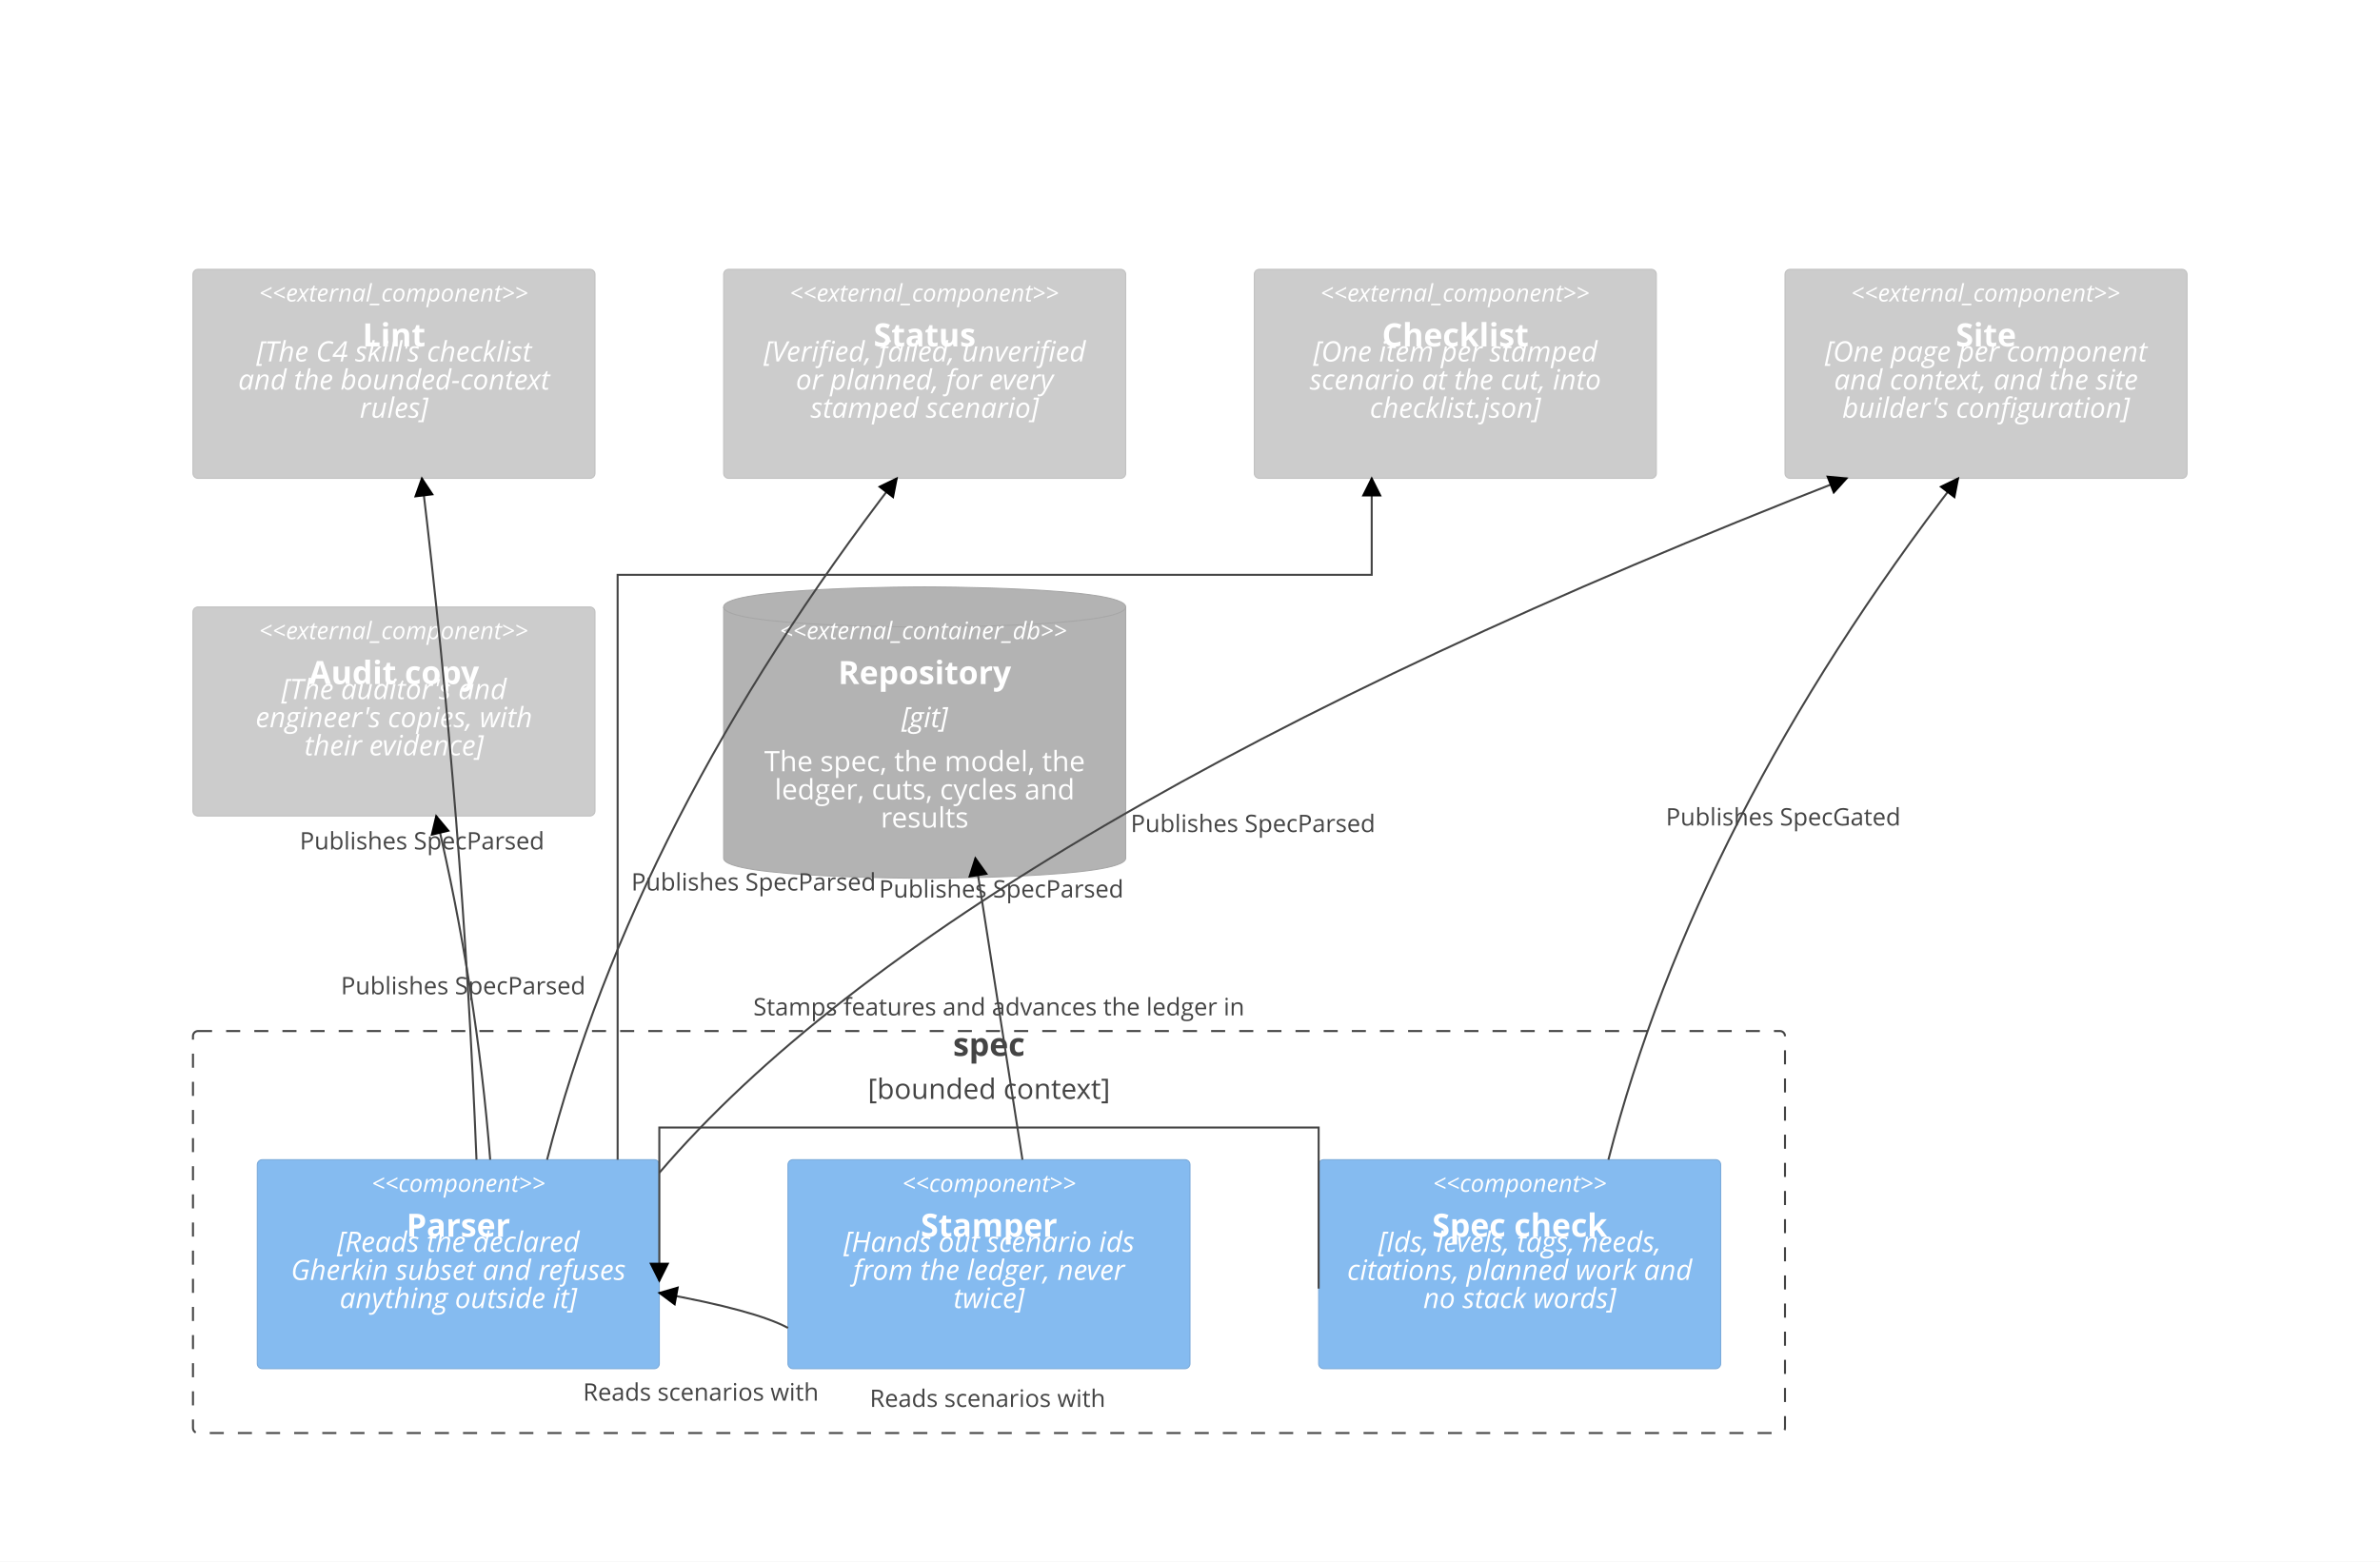
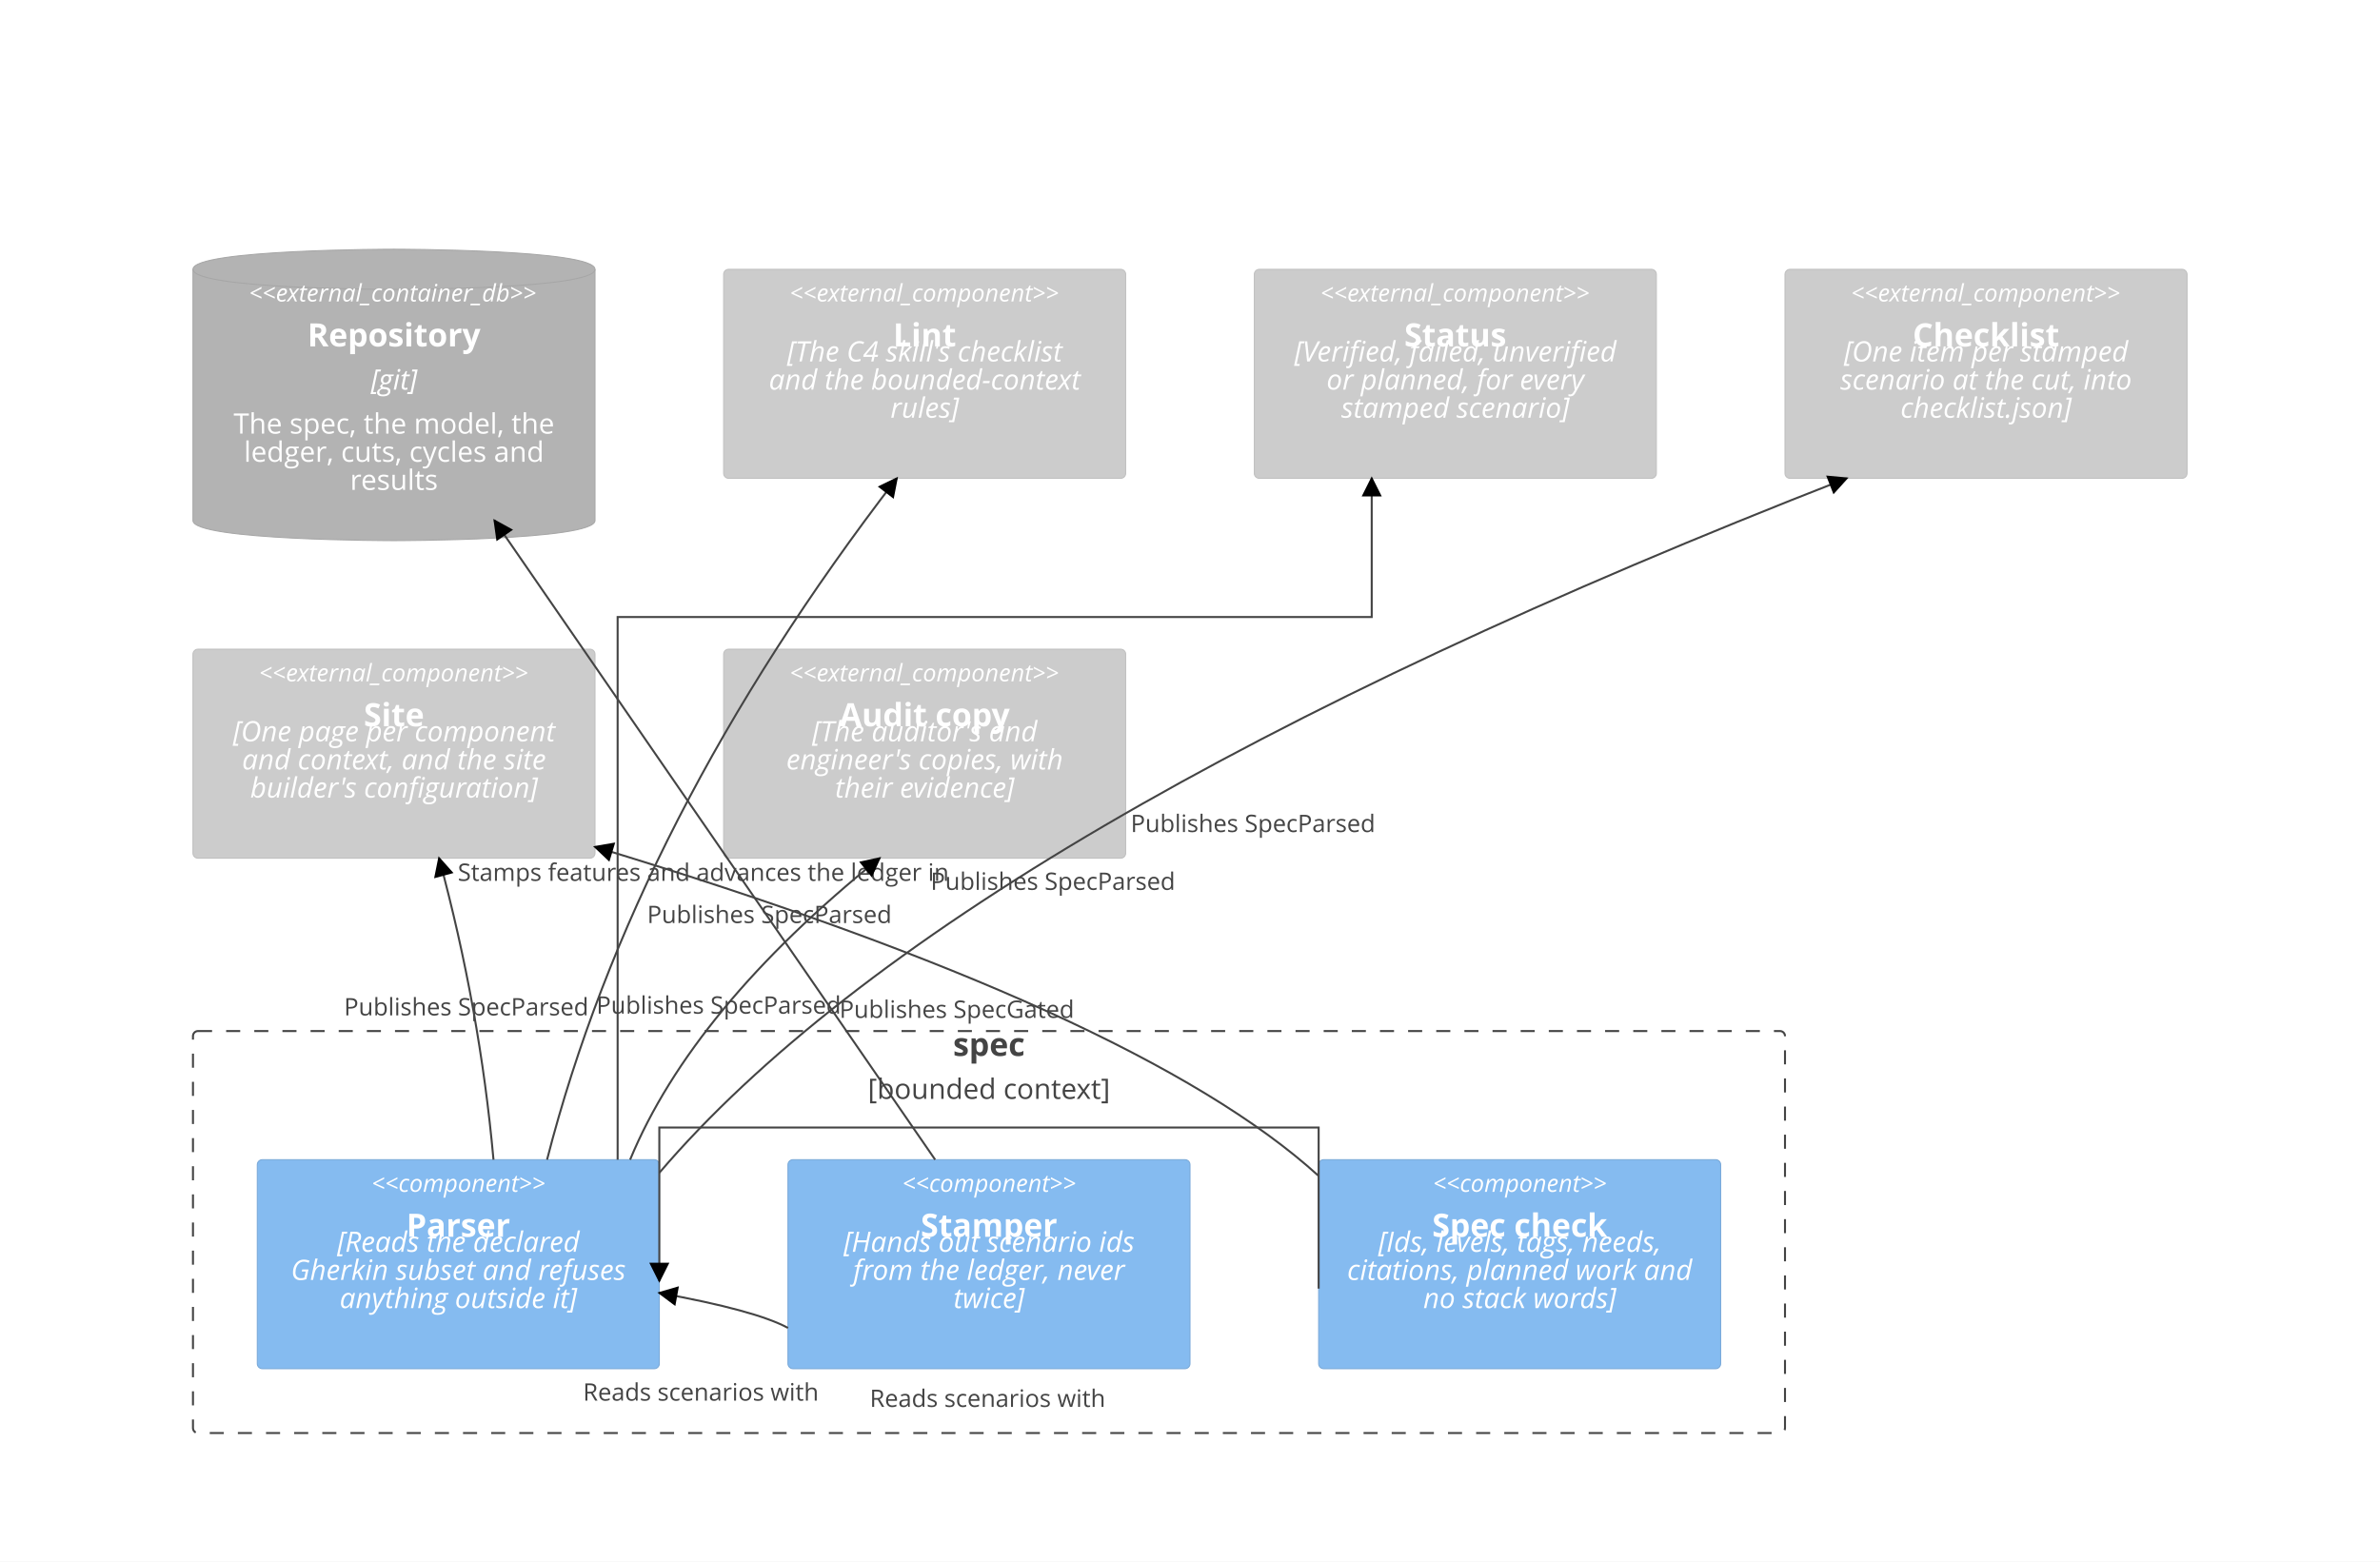
<svg xmlns="http://www.w3.org/2000/svg" width="100%" viewBox="0 -8 1184 777" style="max-width: 1184.000px;">
  <rect x="0" y="-8" width="1184" height="777" fill="#FFFFFF" />
  <defs>
    <symbol id="computer" width="24" height="24">
      <path transform="scale(.5)" d="M2 2v13h20v-13h-20zm18 11h-16v-9h16v9zm-10.228 6l.466-1h3.524l.467 1h-4.457zm14.228 3h-24l2-6h2.104l-1.33 4h18.45l-1.297-4h2.073l2 6zm-5-10h-14v-7h14v7z" />
    </symbol>
  </defs>
  <defs>
    <symbol id="database" fill-rule="evenodd" clip-rule="evenodd">
      <path transform="scale(.5)" d="M12.258.001l.256.004.255.005.253.008.251.01.249.012.247.015.246.016.242.019.241.02.239.023.236.024.233.027.231.028.229.031.225.032.223.034.22.036.217.038.214.04.211.041.208.043.205.045.201.046.198.048.194.05.191.051.187.053.183.054.18.056.175.057.172.059.168.06.163.061.16.063.155.064.15.066.074.033.073.033.071.034.07.034.069.035.068.035.067.035.066.035.064.036.064.036.062.036.06.036.06.037.058.037.058.037.055.038.055.038.053.038.052.038.051.039.05.039.048.039.047.039.045.04.044.04.043.04.041.04.04.041.039.041.037.041.036.041.034.041.033.042.032.042.03.042.029.042.027.042.026.043.024.043.023.043.021.043.02.043.018.044.017.043.015.044.013.044.012.044.011.045.009.044.007.045.006.045.004.045.002.045.001.045v17l-.001.045-.002.045-.004.045-.006.045-.007.045-.009.044-.011.045-.012.044-.013.044-.015.044-.017.043-.018.044-.02.043-.021.043-.023.043-.024.043-.026.043-.027.042-.029.042-.03.042-.032.042-.033.042-.034.041-.036.041-.037.041-.039.041-.04.041-.041.04-.043.04-.044.04-.045.04-.047.039-.048.039-.05.039-.051.039-.052.038-.053.038-.055.038-.055.038-.058.037-.058.037-.06.037-.06.036-.062.036-.064.036-.064.036-.066.035-.067.035-.068.035-.069.035-.07.034-.071.034-.073.033-.074.033-.15.066-.155.064-.16.063-.163.061-.168.06-.172.059-.175.057-.18.056-.183.054-.187.053-.191.051-.194.05-.198.048-.201.046-.205.045-.208.043-.211.041-.214.04-.217.038-.22.036-.223.034-.225.032-.229.031-.231.028-.233.027-.236.024-.239.023-.241.02-.242.019-.246.016-.247.015-.249.012-.251.01-.253.008-.255.005-.256.004-.258.001-.258-.001-.256-.004-.255-.005-.253-.008-.251-.01-.249-.012-.247-.015-.245-.016-.243-.019-.241-.02-.238-.023-.236-.024-.234-.027-.231-.028-.228-.031-.226-.032-.223-.034-.22-.036-.217-.038-.214-.04-.211-.041-.208-.043-.204-.045-.201-.046-.198-.048-.195-.05-.19-.051-.187-.053-.184-.054-.179-.056-.176-.057-.172-.059-.167-.06-.164-.061-.159-.063-.155-.064-.151-.066-.074-.033-.072-.033-.072-.034-.07-.034-.069-.035-.068-.035-.067-.035-.066-.035-.064-.036-.063-.036-.062-.036-.061-.036-.06-.037-.058-.037-.057-.037-.056-.038-.055-.038-.053-.038-.052-.038-.051-.039-.049-.039-.049-.039-.046-.039-.046-.04-.044-.04-.043-.04-.041-.04-.04-.041-.039-.041-.037-.041-.036-.041-.034-.041-.033-.042-.032-.042-.03-.042-.029-.042-.027-.042-.026-.043-.024-.043-.023-.043-.021-.043-.02-.043-.018-.044-.017-.043-.015-.044-.013-.044-.012-.044-.011-.045-.009-.044-.007-.045-.006-.045-.004-.045-.002-.045-.001-.045v-17l.001-.045.002-.045.004-.045.006-.045.007-.045.009-.044.011-.045.012-.044.013-.044.015-.044.017-.043.018-.044.02-.043.021-.043.023-.043.024-.043.026-.043.027-.042.029-.042.03-.042.032-.042.033-.042.034-.041.036-.041.037-.041.039-.041.04-.041.041-.04.043-.04.044-.04.046-.04.046-.039.049-.039.049-.039.051-.039.052-.038.053-.038.055-.038.056-.038.057-.037.058-.037.06-.037.061-.036.062-.036.063-.036.064-.036.066-.035.067-.035.068-.035.069-.035.07-.034.072-.034.072-.033.074-.033.151-.066.155-.064.159-.063.164-.061.167-.06.172-.059.176-.057.179-.056.184-.054.187-.053.19-.051.195-.05.198-.048.201-.046.204-.045.208-.043.211-.041.214-.04.217-.038.22-.036.223-.034.226-.032.228-.031.231-.028.234-.027.236-.024.238-.023.241-.02.243-.019.245-.016.247-.015.249-.012.251-.01.253-.008.255-.005.256-.004.258-.001.258.001z" />
    </symbol>
  </defs>
  <defs>
    <symbol id="clock" width="24" height="24">
      <path transform="scale(.5)" d="M12 2c5.514 0 10 4.486 10 10s-4.486 10-10 10-10-4.486-10-10 4.486-10 10-10zm0-2c-6.627 0-12 5.373-12 12s5.373 12 12 12 12-5.373 12-12-5.373-12-12-12zm5.848 12.459c.202.038.202.333.001.372-1.907.361-6.045 1.111-6.547 1.111-.719 0-1.301-.582-1.301-1.301 0-.512.77-5.447 1.125-7.445.034-.192.312-.181.343.014l.985 6.238 5.394 1.011z" />
    </symbol>
  </defs>
  <g class="person-man">
-     <rect x="96" y="126" fill="#CCCCCC" stroke="#BFBFBF" width="200" height="104" rx="2.5" ry="2.5" stroke-width="0.5" />
-     <text fill="#FFFFFF" font-family="Open Sans,sans-serif" font-size="12" font-style="italic" lengthAdjust="spacing" textLength="133" x="129" y="142">&lt;&lt;external_component&gt;&gt;</text>
+     <path fill="#B3B3B3" stroke-width="0.5" stroke="#A6A6A6" d="M96,126c0,-10 100,-10 100,-10c0,0 100,0 100,10l0,125c0,10 -100,10 -100,10c0,0 -100,0 -100,-10l0,-125" />
+     <path fill="none" stroke-width="0.5" stroke="#A6A6A6" d="M96,126c0,10 100,10 100,10c0,0 100,0 100,-10" />
+     <text fill="#FFFFFF" font-family="Open Sans,sans-serif" font-size="12" font-style="italic" lengthAdjust="spacing" textLength="143" x="124" y="142">&lt;&lt;external_container_db&gt;&gt;</text>
    <text x="196.00" y="160.00" dominant-baseline="middle" fill="#FFFFFF" style="text-anchor: middle; font-size: 16px; font-weight: bold; font-family: Open Sans,sans-serif">
-       <tspan dy="0.00" alignment-baseline="mathematical">Lint</tspan>
+       <tspan dy="0.00" alignment-baseline="mathematical">Repository</tspan>
    </text>
    <text x="196.00" y="182.00" dominant-baseline="middle" fill="#FFFFFF" style="text-anchor: middle; font-size: 14px; font-weight: normal; font-family: Open Sans,sans-serif" font-style="italic">
-       <tspan dy="-14.00" alignment-baseline="mathematical">[The C4 skill's checklist</tspan>
-     </text>
-     <text x="196.00" y="182.00" dominant-baseline="middle" fill="#FFFFFF" style="text-anchor: middle; font-size: 14px; font-weight: normal; font-family: Open Sans,sans-serif" font-style="italic">
-       <tspan dy="0.00" alignment-baseline="mathematical">and the bounded-context</tspan>
-     </text>
-     <text x="196.00" y="182.00" dominant-baseline="middle" fill="#FFFFFF" style="text-anchor: middle; font-size: 14px; font-weight: normal; font-family: Open Sans,sans-serif" font-style="italic">
-       <tspan dy="14.00" alignment-baseline="mathematical">rules]</tspan>
+       <tspan dy="0.00" alignment-baseline="mathematical">[git]</tspan>
+     </text>
+     <text x="196.00" y="218.00" dominant-baseline="middle" fill="#FFFFFF" style="text-anchor: middle; font-size: 14px; font-weight: normal; font-family: Open Sans,sans-serif">
+       <tspan dy="-14.00" alignment-baseline="mathematical">The spec, the model, the</tspan>
+     </text>
+     <text x="196.00" y="218.00" dominant-baseline="middle" fill="#FFFFFF" style="text-anchor: middle; font-size: 14px; font-weight: normal; font-family: Open Sans,sans-serif">
+       <tspan dy="0.00" alignment-baseline="mathematical">ledger, cuts, cycles and</tspan>
+     </text>
+     <text x="196.00" y="218.00" dominant-baseline="middle" fill="#FFFFFF" style="text-anchor: middle; font-size: 14px; font-weight: normal; font-family: Open Sans,sans-serif">
+       <tspan dy="14.00" alignment-baseline="mathematical">results</tspan>
    </text>
  </g>
  <g class="person-man">
    <rect x="360" y="126" fill="#CCCCCC" stroke="#BFBFBF" width="200" height="104" rx="2.5" ry="2.5" stroke-width="0.5" />
    <text fill="#FFFFFF" font-family="Open Sans,sans-serif" font-size="12" font-style="italic" lengthAdjust="spacing" textLength="133" x="393" y="142">&lt;&lt;external_component&gt;&gt;</text>
    <text x="460.00" y="160.00" dominant-baseline="middle" fill="#FFFFFF" style="text-anchor: middle; font-size: 16px; font-weight: bold; font-family: Open Sans,sans-serif">
-       <tspan dy="0.00" alignment-baseline="mathematical">Status</tspan>
+       <tspan dy="0.00" alignment-baseline="mathematical">Lint</tspan>
    </text>
    <text x="460.00" y="182.00" dominant-baseline="middle" fill="#FFFFFF" style="text-anchor: middle; font-size: 14px; font-weight: normal; font-family: Open Sans,sans-serif" font-style="italic">
-       <tspan dy="-14.00" alignment-baseline="mathematical">[Verified, failed, unverified</tspan>
+       <tspan dy="-14.00" alignment-baseline="mathematical">[The C4 skill's checklist</tspan>
    </text>
    <text x="460.00" y="182.00" dominant-baseline="middle" fill="#FFFFFF" style="text-anchor: middle; font-size: 14px; font-weight: normal; font-family: Open Sans,sans-serif" font-style="italic">
-       <tspan dy="0.00" alignment-baseline="mathematical">or planned, for every</tspan>
+       <tspan dy="0.00" alignment-baseline="mathematical">and the bounded-context</tspan>
    </text>
    <text x="460.00" y="182.00" dominant-baseline="middle" fill="#FFFFFF" style="text-anchor: middle; font-size: 14px; font-weight: normal; font-family: Open Sans,sans-serif" font-style="italic">
-       <tspan dy="14.00" alignment-baseline="mathematical">stamped scenario]</tspan>
+       <tspan dy="14.00" alignment-baseline="mathematical">rules]</tspan>
    </text>
  </g>
  <g class="person-man">
    <rect x="624" y="126" fill="#CCCCCC" stroke="#BFBFBF" width="200" height="104" rx="2.5" ry="2.5" stroke-width="0.5" />
    <text fill="#FFFFFF" font-family="Open Sans,sans-serif" font-size="12" font-style="italic" lengthAdjust="spacing" textLength="133" x="657" y="142">&lt;&lt;external_component&gt;&gt;</text>
    <text x="724.00" y="160.00" dominant-baseline="middle" fill="#FFFFFF" style="text-anchor: middle; font-size: 16px; font-weight: bold; font-family: Open Sans,sans-serif">
-       <tspan dy="0.00" alignment-baseline="mathematical">Checklist</tspan>
+       <tspan dy="0.00" alignment-baseline="mathematical">Status</tspan>
    </text>
    <text x="724.00" y="182.00" dominant-baseline="middle" fill="#FFFFFF" style="text-anchor: middle; font-size: 14px; font-weight: normal; font-family: Open Sans,sans-serif" font-style="italic">
-       <tspan dy="-14.00" alignment-baseline="mathematical">[One item per stamped</tspan>
+       <tspan dy="-14.00" alignment-baseline="mathematical">[Verified, failed, unverified</tspan>
    </text>
    <text x="724.00" y="182.00" dominant-baseline="middle" fill="#FFFFFF" style="text-anchor: middle; font-size: 14px; font-weight: normal; font-family: Open Sans,sans-serif" font-style="italic">
-       <tspan dy="0.00" alignment-baseline="mathematical">scenario at the cut, into</tspan>
+       <tspan dy="0.00" alignment-baseline="mathematical">or planned, for every</tspan>
    </text>
    <text x="724.00" y="182.00" dominant-baseline="middle" fill="#FFFFFF" style="text-anchor: middle; font-size: 14px; font-weight: normal; font-family: Open Sans,sans-serif" font-style="italic">
-       <tspan dy="14.00" alignment-baseline="mathematical">checklist.json]</tspan>
+       <tspan dy="14.00" alignment-baseline="mathematical">stamped scenario]</tspan>
    </text>
  </g>
  <g class="person-man">
    <rect x="888" y="126" fill="#CCCCCC" stroke="#BFBFBF" width="200" height="104" rx="2.5" ry="2.5" stroke-width="0.5" />
    <text fill="#FFFFFF" font-family="Open Sans,sans-serif" font-size="12" font-style="italic" lengthAdjust="spacing" textLength="133" x="921" y="142">&lt;&lt;external_component&gt;&gt;</text>
    <text x="988.00" y="160.00" dominant-baseline="middle" fill="#FFFFFF" style="text-anchor: middle; font-size: 16px; font-weight: bold; font-family: Open Sans,sans-serif">
+       <tspan dy="0.00" alignment-baseline="mathematical">Checklist</tspan>
+     </text>
+     <text x="988.00" y="182.00" dominant-baseline="middle" fill="#FFFFFF" style="text-anchor: middle; font-size: 14px; font-weight: normal; font-family: Open Sans,sans-serif" font-style="italic">
+       <tspan dy="-14.00" alignment-baseline="mathematical">[One item per stamped</tspan>
+     </text>
+     <text x="988.00" y="182.00" dominant-baseline="middle" fill="#FFFFFF" style="text-anchor: middle; font-size: 14px; font-weight: normal; font-family: Open Sans,sans-serif" font-style="italic">
+       <tspan dy="0.00" alignment-baseline="mathematical">scenario at the cut, into</tspan>
+     </text>
+     <text x="988.00" y="182.00" dominant-baseline="middle" fill="#FFFFFF" style="text-anchor: middle; font-size: 14px; font-weight: normal; font-family: Open Sans,sans-serif" font-style="italic">
+       <tspan dy="14.00" alignment-baseline="mathematical">checklist.json]</tspan>
+     </text>
+   </g>
+   <g class="person-man">
+     <rect x="96" y="315" fill="#CCCCCC" stroke="#BFBFBF" width="200" height="104" rx="2.5" ry="2.5" stroke-width="0.5" />
+     <text fill="#FFFFFF" font-family="Open Sans,sans-serif" font-size="12" font-style="italic" lengthAdjust="spacing" textLength="133" x="129" y="331">&lt;&lt;external_component&gt;&gt;</text>
+     <text x="196.00" y="349.00" dominant-baseline="middle" fill="#FFFFFF" style="text-anchor: middle; font-size: 16px; font-weight: bold; font-family: Open Sans,sans-serif">
      <tspan dy="0.00" alignment-baseline="mathematical">Site</tspan>
    </text>
-     <text x="988.00" y="182.00" dominant-baseline="middle" fill="#FFFFFF" style="text-anchor: middle; font-size: 14px; font-weight: normal; font-family: Open Sans,sans-serif" font-style="italic">
+     <text x="196.00" y="371.00" dominant-baseline="middle" fill="#FFFFFF" style="text-anchor: middle; font-size: 14px; font-weight: normal; font-family: Open Sans,sans-serif" font-style="italic">
      <tspan dy="-14.00" alignment-baseline="mathematical">[One page per component</tspan>
    </text>
-     <text x="988.00" y="182.00" dominant-baseline="middle" fill="#FFFFFF" style="text-anchor: middle; font-size: 14px; font-weight: normal; font-family: Open Sans,sans-serif" font-style="italic">
+     <text x="196.00" y="371.00" dominant-baseline="middle" fill="#FFFFFF" style="text-anchor: middle; font-size: 14px; font-weight: normal; font-family: Open Sans,sans-serif" font-style="italic">
      <tspan dy="0.00" alignment-baseline="mathematical">and context, and the site</tspan>
    </text>
-     <text x="988.00" y="182.00" dominant-baseline="middle" fill="#FFFFFF" style="text-anchor: middle; font-size: 14px; font-weight: normal; font-family: Open Sans,sans-serif" font-style="italic">
+     <text x="196.00" y="371.00" dominant-baseline="middle" fill="#FFFFFF" style="text-anchor: middle; font-size: 14px; font-weight: normal; font-family: Open Sans,sans-serif" font-style="italic">
      <tspan dy="14.00" alignment-baseline="mathematical">builder's configuration]</tspan>
    </text>
  </g>
  <g class="person-man">
-     <rect x="96" y="294" fill="#CCCCCC" stroke="#BFBFBF" width="200" height="104" rx="2.5" ry="2.5" stroke-width="0.5" />
-     <text fill="#FFFFFF" font-family="Open Sans,sans-serif" font-size="12" font-style="italic" lengthAdjust="spacing" textLength="133" x="129" y="310">&lt;&lt;external_component&gt;&gt;</text>
-     <text x="196.00" y="328.00" dominant-baseline="middle" fill="#FFFFFF" style="text-anchor: middle; font-size: 16px; font-weight: bold; font-family: Open Sans,sans-serif">
+     <rect x="360" y="315" fill="#CCCCCC" stroke="#BFBFBF" width="200" height="104" rx="2.5" ry="2.5" stroke-width="0.5" />
+     <text fill="#FFFFFF" font-family="Open Sans,sans-serif" font-size="12" font-style="italic" lengthAdjust="spacing" textLength="133" x="393" y="331">&lt;&lt;external_component&gt;&gt;</text>
+     <text x="460.00" y="349.00" dominant-baseline="middle" fill="#FFFFFF" style="text-anchor: middle; font-size: 16px; font-weight: bold; font-family: Open Sans,sans-serif">
      <tspan dy="0.00" alignment-baseline="mathematical">Audit copy</tspan>
    </text>
-     <text x="196.00" y="350.00" dominant-baseline="middle" fill="#FFFFFF" style="text-anchor: middle; font-size: 14px; font-weight: normal; font-family: Open Sans,sans-serif" font-style="italic">
+     <text x="460.00" y="371.00" dominant-baseline="middle" fill="#FFFFFF" style="text-anchor: middle; font-size: 14px; font-weight: normal; font-family: Open Sans,sans-serif" font-style="italic">
      <tspan dy="-14.00" alignment-baseline="mathematical">[The auditor's and</tspan>
    </text>
-     <text x="196.00" y="350.00" dominant-baseline="middle" fill="#FFFFFF" style="text-anchor: middle; font-size: 14px; font-weight: normal; font-family: Open Sans,sans-serif" font-style="italic">
+     <text x="460.00" y="371.00" dominant-baseline="middle" fill="#FFFFFF" style="text-anchor: middle; font-size: 14px; font-weight: normal; font-family: Open Sans,sans-serif" font-style="italic">
      <tspan dy="0.00" alignment-baseline="mathematical">engineer's copies, with</tspan>
    </text>
-     <text x="196.00" y="350.00" dominant-baseline="middle" fill="#FFFFFF" style="text-anchor: middle; font-size: 14px; font-weight: normal; font-family: Open Sans,sans-serif" font-style="italic">
+     <text x="460.00" y="371.00" dominant-baseline="middle" fill="#FFFFFF" style="text-anchor: middle; font-size: 14px; font-weight: normal; font-family: Open Sans,sans-serif" font-style="italic">
      <tspan dy="14.00" alignment-baseline="mathematical">their evidence]</tspan>
-     </text>
-   </g>
-   <g class="person-man">
-     <path fill="#B3B3B3" stroke-width="0.5" stroke="#A6A6A6" d="M360,294c0,-10 100,-10 100,-10c0,0 100,0 100,10l0,125c0,10 -100,10 -100,10c0,0 -100,0 -100,-10l0,-125" />
-     <path fill="none" stroke-width="0.5" stroke="#A6A6A6" d="M360,294c0,10 100,10 100,10c0,0 100,0 100,-10" />
-     <text fill="#FFFFFF" font-family="Open Sans,sans-serif" font-size="12" font-style="italic" lengthAdjust="spacing" textLength="143" x="388" y="310">&lt;&lt;external_container_db&gt;&gt;</text>
-     <text x="460.00" y="328.00" dominant-baseline="middle" fill="#FFFFFF" style="text-anchor: middle; font-size: 16px; font-weight: bold; font-family: Open Sans,sans-serif">
-       <tspan dy="0.00" alignment-baseline="mathematical">Repository</tspan>
-     </text>
-     <text x="460.00" y="350.00" dominant-baseline="middle" fill="#FFFFFF" style="text-anchor: middle; font-size: 14px; font-weight: normal; font-family: Open Sans,sans-serif" font-style="italic">
-       <tspan dy="0.00" alignment-baseline="mathematical">[git]</tspan>
-     </text>
-     <text x="460.00" y="386.00" dominant-baseline="middle" fill="#FFFFFF" style="text-anchor: middle; font-size: 14px; font-weight: normal; font-family: Open Sans,sans-serif">
-       <tspan dy="-14.00" alignment-baseline="mathematical">The spec, the model, the</tspan>
-     </text>
-     <text x="460.00" y="386.00" dominant-baseline="middle" fill="#FFFFFF" style="text-anchor: middle; font-size: 14px; font-weight: normal; font-family: Open Sans,sans-serif">
-       <tspan dy="0.00" alignment-baseline="mathematical">ledger, cuts, cycles and</tspan>
-     </text>
-     <text x="460.00" y="386.00" dominant-baseline="middle" fill="#FFFFFF" style="text-anchor: middle; font-size: 14px; font-weight: normal; font-family: Open Sans,sans-serif">
-       <tspan dy="14.00" alignment-baseline="mathematical">results</tspan>
    </text>
  </g>
  <g class="person-man">
    <rect x="128" y="569" fill="#85BBF0" stroke="#78A8D8" width="200" height="104" rx="2.5" ry="2.5" stroke-width="0.5" />
    <text fill="#FFFFFF" font-family="Open Sans,sans-serif" font-size="12" font-style="italic" lengthAdjust="spacing" textLength="86" x="185" y="585">&lt;&lt;component&gt;&gt;</text>
    <text x="228.00" y="603.00" dominant-baseline="middle" fill="#FFFFFF" style="text-anchor: middle; font-size: 16px; font-weight: bold; font-family: Open Sans,sans-serif">
      <tspan dy="0.00" alignment-baseline="mathematical">Parser</tspan>
    </text>
    <text x="228.00" y="625.00" dominant-baseline="middle" fill="#FFFFFF" style="text-anchor: middle; font-size: 14px; font-weight: normal; font-family: Open Sans,sans-serif" font-style="italic">
      <tspan dy="-14.00" alignment-baseline="mathematical">[Reads the declared</tspan>
    </text>
    <text x="228.00" y="625.00" dominant-baseline="middle" fill="#FFFFFF" style="text-anchor: middle; font-size: 14px; font-weight: normal; font-family: Open Sans,sans-serif" font-style="italic">
      <tspan dy="0.00" alignment-baseline="mathematical">Gherkin subset and refuses</tspan>
    </text>
    <text x="228.00" y="625.00" dominant-baseline="middle" fill="#FFFFFF" style="text-anchor: middle; font-size: 14px; font-weight: normal; font-family: Open Sans,sans-serif" font-style="italic">
      <tspan dy="14.00" alignment-baseline="mathematical">anything outside it]</tspan>
    </text>
  </g>
  <g class="person-man">
    <rect x="392" y="569" fill="#85BBF0" stroke="#78A8D8" width="200" height="104" rx="2.5" ry="2.5" stroke-width="0.5" />
    <text fill="#FFFFFF" font-family="Open Sans,sans-serif" font-size="12" font-style="italic" lengthAdjust="spacing" textLength="86" x="449" y="585">&lt;&lt;component&gt;&gt;</text>
    <text x="492.00" y="603.00" dominant-baseline="middle" fill="#FFFFFF" style="text-anchor: middle; font-size: 16px; font-weight: bold; font-family: Open Sans,sans-serif">
      <tspan dy="0.00" alignment-baseline="mathematical">Stamper</tspan>
    </text>
    <text x="492.00" y="625.00" dominant-baseline="middle" fill="#FFFFFF" style="text-anchor: middle; font-size: 14px; font-weight: normal; font-family: Open Sans,sans-serif" font-style="italic">
      <tspan dy="-14.00" alignment-baseline="mathematical">[Hands out scenario ids</tspan>
    </text>
    <text x="492.00" y="625.00" dominant-baseline="middle" fill="#FFFFFF" style="text-anchor: middle; font-size: 14px; font-weight: normal; font-family: Open Sans,sans-serif" font-style="italic">
      <tspan dy="0.00" alignment-baseline="mathematical">from the ledger, never</tspan>
    </text>
    <text x="492.00" y="625.00" dominant-baseline="middle" fill="#FFFFFF" style="text-anchor: middle; font-size: 14px; font-weight: normal; font-family: Open Sans,sans-serif" font-style="italic">
      <tspan dy="14.00" alignment-baseline="mathematical">twice]</tspan>
    </text>
  </g>
  <g class="person-man">
    <rect x="656" y="569" fill="#85BBF0" stroke="#78A8D8" width="200" height="104" rx="2.5" ry="2.5" stroke-width="0.5" />
    <text fill="#FFFFFF" font-family="Open Sans,sans-serif" font-size="12" font-style="italic" lengthAdjust="spacing" textLength="86" x="713" y="585">&lt;&lt;component&gt;&gt;</text>
    <text x="756.00" y="603.00" dominant-baseline="middle" fill="#FFFFFF" style="text-anchor: middle; font-size: 16px; font-weight: bold; font-family: Open Sans,sans-serif">
      <tspan dy="0.00" alignment-baseline="mathematical">Spec check</tspan>
    </text>
    <text x="756.00" y="625.00" dominant-baseline="middle" fill="#FFFFFF" style="text-anchor: middle; font-size: 14px; font-weight: normal; font-family: Open Sans,sans-serif" font-style="italic">
      <tspan dy="-14.00" alignment-baseline="mathematical">[Ids, levels, tags, needs,</tspan>
    </text>
    <text x="756.00" y="625.00" dominant-baseline="middle" fill="#FFFFFF" style="text-anchor: middle; font-size: 14px; font-weight: normal; font-family: Open Sans,sans-serif" font-style="italic">
      <tspan dy="0.00" alignment-baseline="mathematical">citations, planned work and</tspan>
    </text>
    <text x="756.00" y="625.00" dominant-baseline="middle" fill="#FFFFFF" style="text-anchor: middle; font-size: 14px; font-weight: normal; font-family: Open Sans,sans-serif" font-style="italic">
      <tspan dy="14.00" alignment-baseline="mathematical">no stack words]</tspan>
    </text>
  </g>
  <g>
    <rect x="96" y="505" fill="none" stroke="#444444" width="792" height="200" rx="2.5" ry="2.5" stroke-width="1" stroke-dasharray="7.0,7.0" />
    <text x="492.00" y="513.00" dominant-baseline="middle" fill="#444444" style="text-anchor: middle; font-size: 16px; font-weight: bold; font-family: Open Sans,sans-serif">
      <tspan dy="0.00" alignment-baseline="mathematical">spec</tspan>
    </text>
    <text x="492.00" y="535.00" dominant-baseline="middle" fill="#444444" style="text-anchor: middle; font-size: 14px; font-weight: normal; font-family: Open Sans,sans-serif">
      <tspan dy="0.00" alignment-baseline="mathematical">[bounded context]</tspan>
    </text>
  </g>
  <defs>
    <marker id="arrowhead" refX="9" refY="5" markerUnits="userSpaceOnUse" markerWidth="12" markerHeight="12" orient="auto">
      <path d="M 0 0 L 10 5 L 0 10 z" />
    </marker>
  </defs>
  <defs>
    <marker id="arrowend" refX="1" refY="5" markerUnits="userSpaceOnUse" markerWidth="12" markerHeight="12" orient="auto">
      <path d="M 10 0 L 0 5 L 10 10 z" />
    </marker>
  </defs>
  <defs>
    <marker id="crosshead" markerWidth="15" markerHeight="8" orient="auto" refX="16" refY="4">
      <path fill="black" stroke="#000000" stroke-width="1px" d="M 9,2 V 6 L16,4 Z" style="stroke-dasharray: 0, 0;" />
      <path fill="none" stroke="#000000" stroke-width="1px" d="M 0,1 L 6,7 M 6,1 L 0,7" style="stroke-dasharray: 0, 0;" />
    </marker>
  </defs>
  <defs>
    <marker id="filled-head" refX="18" refY="7" markerWidth="20" markerHeight="28" orient="auto">
      <path d="M 18,7 L9,13 L14,7 L9,1 Z" />
    </marker>
  </defs>
  <g>
-     <line x1="508.64" y1="569.00" x2="485.23" y2="419.00" stroke-width="1" stroke="#444444" style="fill: none;" marker-end="url(#arrowhead)" />
-     <text x="496.93" y="494.00" dominant-baseline="middle" fill="#444444" style="text-anchor: middle; font-size: 12px; font-weight: normal; font-family: Open Sans,sans-serif">
+     <line x1="465.21" y1="569.00" x2="246.00" y2="251.00" stroke-width="1" stroke="#444444" style="fill: none;" marker-end="url(#arrowhead)" />
+     <text x="349.88" y="427.06" dominant-baseline="middle" fill="#444444" style="text-anchor: middle; font-size: 12px; font-weight: normal; font-family: Open Sans,sans-serif">
      <tspan dy="0.00" alignment-baseline="mathematical">Stamps features and advances the ledger in</tspan>
    </text>
-     <path fill="none" stroke-width="1" stroke="#444444" d="M237.04,569.00 Q230.25,399.50 209.87,230.00" marker-end="url(#arrowhead)" />
-     <text x="209.96" y="411.42" dominant-baseline="middle" fill="#444444" style="text-anchor: middle; font-size: 12px; font-weight: normal; font-family: Open Sans,sans-serif">
-       <tspan dy="0.00" alignment-baseline="mathematical">Publishes SpecParsed</tspan>
-     </text>
    <path fill="none" stroke-width="1" stroke="#444444" d="M272.15,569.00 Q315.65,399.50 446.13,230.00" marker-end="url(#arrowhead)" />
-     <text x="374.90" y="431.87" dominant-baseline="middle" fill="#444444" style="text-anchor: middle; font-size: 12px; font-weight: normal; font-family: Open Sans,sans-serif">
-       <tspan dy="0.00" alignment-baseline="mathematical">Publishes SpecParsed</tspan>
-     </text>
-     <path fill="none" stroke-width="1" stroke="#444444" d="M307.26,569.00 L307.26,278.00 L682.40,278.00 L682.40,230.00" marker-end="url(#arrowhead)" />
-     <text x="498.12" y="435.35" dominant-baseline="middle" fill="#444444" style="text-anchor: middle; font-size: 12px; font-weight: normal; font-family: Open Sans,sans-serif">
+     <text x="382.78" y="448.05" dominant-baseline="middle" fill="#444444" style="text-anchor: middle; font-size: 12px; font-weight: normal; font-family: Open Sans,sans-serif">
+       <tspan dy="0.00" alignment-baseline="mathematical">Publishes SpecParsed</tspan>
+     </text>
+     <path fill="none" stroke-width="1" stroke="#444444" d="M307.26,569.00 L307.26,299.00 L682.40,299.00 L682.40,230.00" marker-end="url(#arrowhead)" />
+     <text x="523.80" y="431.55" dominant-baseline="middle" fill="#444444" style="text-anchor: middle; font-size: 12px; font-weight: normal; font-family: Open Sans,sans-serif">
      <tspan dy="0.00" alignment-baseline="mathematical">Publishes SpecParsed</tspan>
    </text>
    <path fill="none" stroke-width="1" stroke="#444444" d="M328.00,575.53 Q475.67,402.77 918.67,230.00" marker-end="url(#arrowhead)" />
    <text x="623.33" y="402.77" dominant-baseline="middle" fill="#444444" style="text-anchor: middle; font-size: 12px; font-weight: normal; font-family: Open Sans,sans-serif">
      <tspan dy="0.00" alignment-baseline="mathematical">Publishes SpecParsed</tspan>
    </text>
-     <path fill="none" stroke-width="1" stroke="#444444" d="M800.15,569.00 Q843.65,399.50 974.13,230.00" marker-end="url(#arrowhead)" />
-     <text x="887.14" y="399.50" dominant-baseline="middle" fill="#444444" style="text-anchor: middle; font-size: 12px; font-weight: normal; font-family: Open Sans,sans-serif">
+     <path fill="none" stroke-width="1" stroke="#444444" d="M245.50,569.00 Q238.74,494.00 218.43,419.00" marker-end="url(#arrowhead)" />
+     <text x="231.97" y="494.00" dominant-baseline="middle" fill="#444444" style="text-anchor: middle; font-size: 12px; font-weight: normal; font-family: Open Sans,sans-serif">
+       <tspan dy="0.00" alignment-baseline="mathematical">Publishes SpecParsed</tspan>
+     </text>
+     <path fill="none" stroke-width="1" stroke="#444444" d="M656.00,577.09 Q566.00,495.23 296.00,413.36" marker-end="url(#arrowhead)" />
+     <text x="476.00" y="495.23" dominant-baseline="middle" fill="#444444" style="text-anchor: middle; font-size: 12px; font-weight: normal; font-family: Open Sans,sans-serif">
      <tspan dy="0.00" alignment-baseline="mathematical">Publishes SpecGated</tspan>
    </text>
-     <path fill="none" stroke-width="1" stroke="#444444" d="M243.86,569.00 Q237.14,483.50 216.99,398.00" marker-end="url(#arrowhead)" />
-     <text x="230.42" y="483.50" dominant-baseline="middle" fill="#444444" style="text-anchor: middle; font-size: 12px; font-weight: normal; font-family: Open Sans,sans-serif">
+     <path fill="none" stroke-width="1" stroke="#444444" d="M313.47,569.00 Q344.49,494.00 437.57,419.00" marker-end="url(#arrowhead)" />
+     <text x="357.54" y="493.14" dominant-baseline="middle" fill="#444444" style="text-anchor: middle; font-size: 12px; font-weight: normal; font-family: Open Sans,sans-serif">
      <tspan dy="0.00" alignment-baseline="mathematical">Publishes SpecParsed</tspan>
    </text>
    <path fill="none" stroke-width="1" stroke="#444444" d="M392.00,652.71 Q376.00,644.00 328.00,635.29" marker-end="url(#arrowhead)" />
    <text x="348.65" y="685.68" dominant-baseline="middle" fill="#444444" style="text-anchor: middle; font-size: 12px; font-weight: normal; font-family: Open Sans,sans-serif">
      <tspan dy="0.00" alignment-baseline="mathematical">Reads scenarios with</tspan>
    </text>
    <path fill="none" stroke-width="1" stroke="#444444" d="M656.00,633.15 L656.00,553.00 L328.00,553.00 L328.00,629.28" marker-end="url(#arrowhead)" />
    <text x="491.32" y="688.81" dominant-baseline="middle" fill="#444444" style="text-anchor: middle; font-size: 12px; font-weight: normal; font-family: Open Sans,sans-serif">
      <tspan dy="0.00" alignment-baseline="mathematical">Reads scenarios with</tspan>
    </text>
  </g>
</svg>
